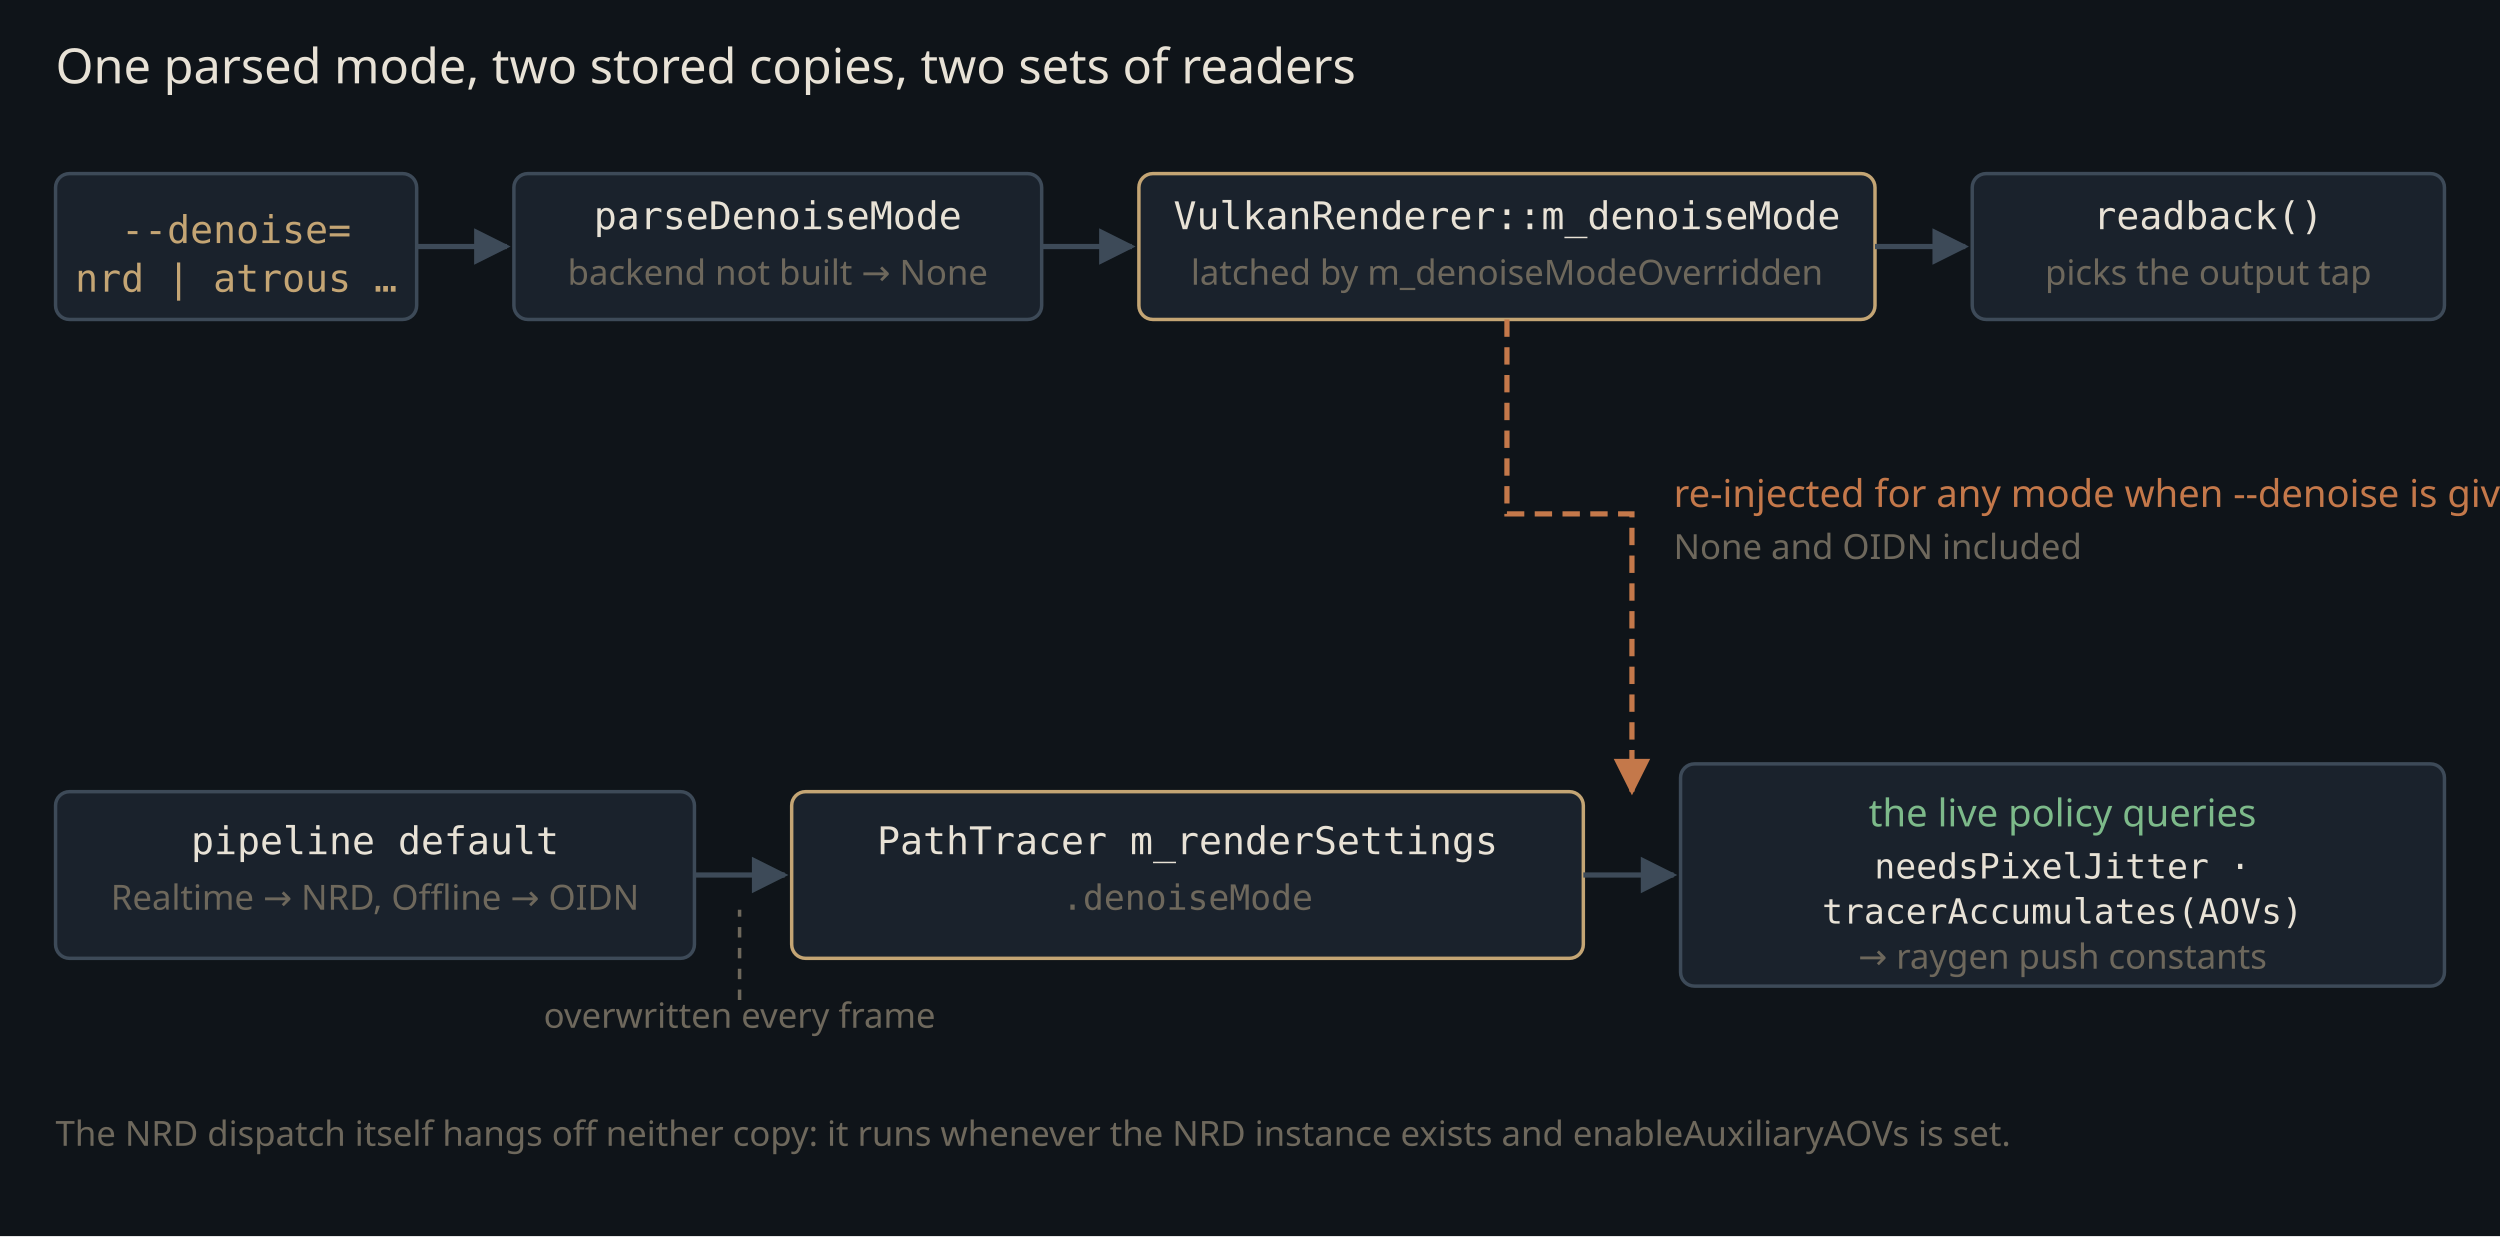
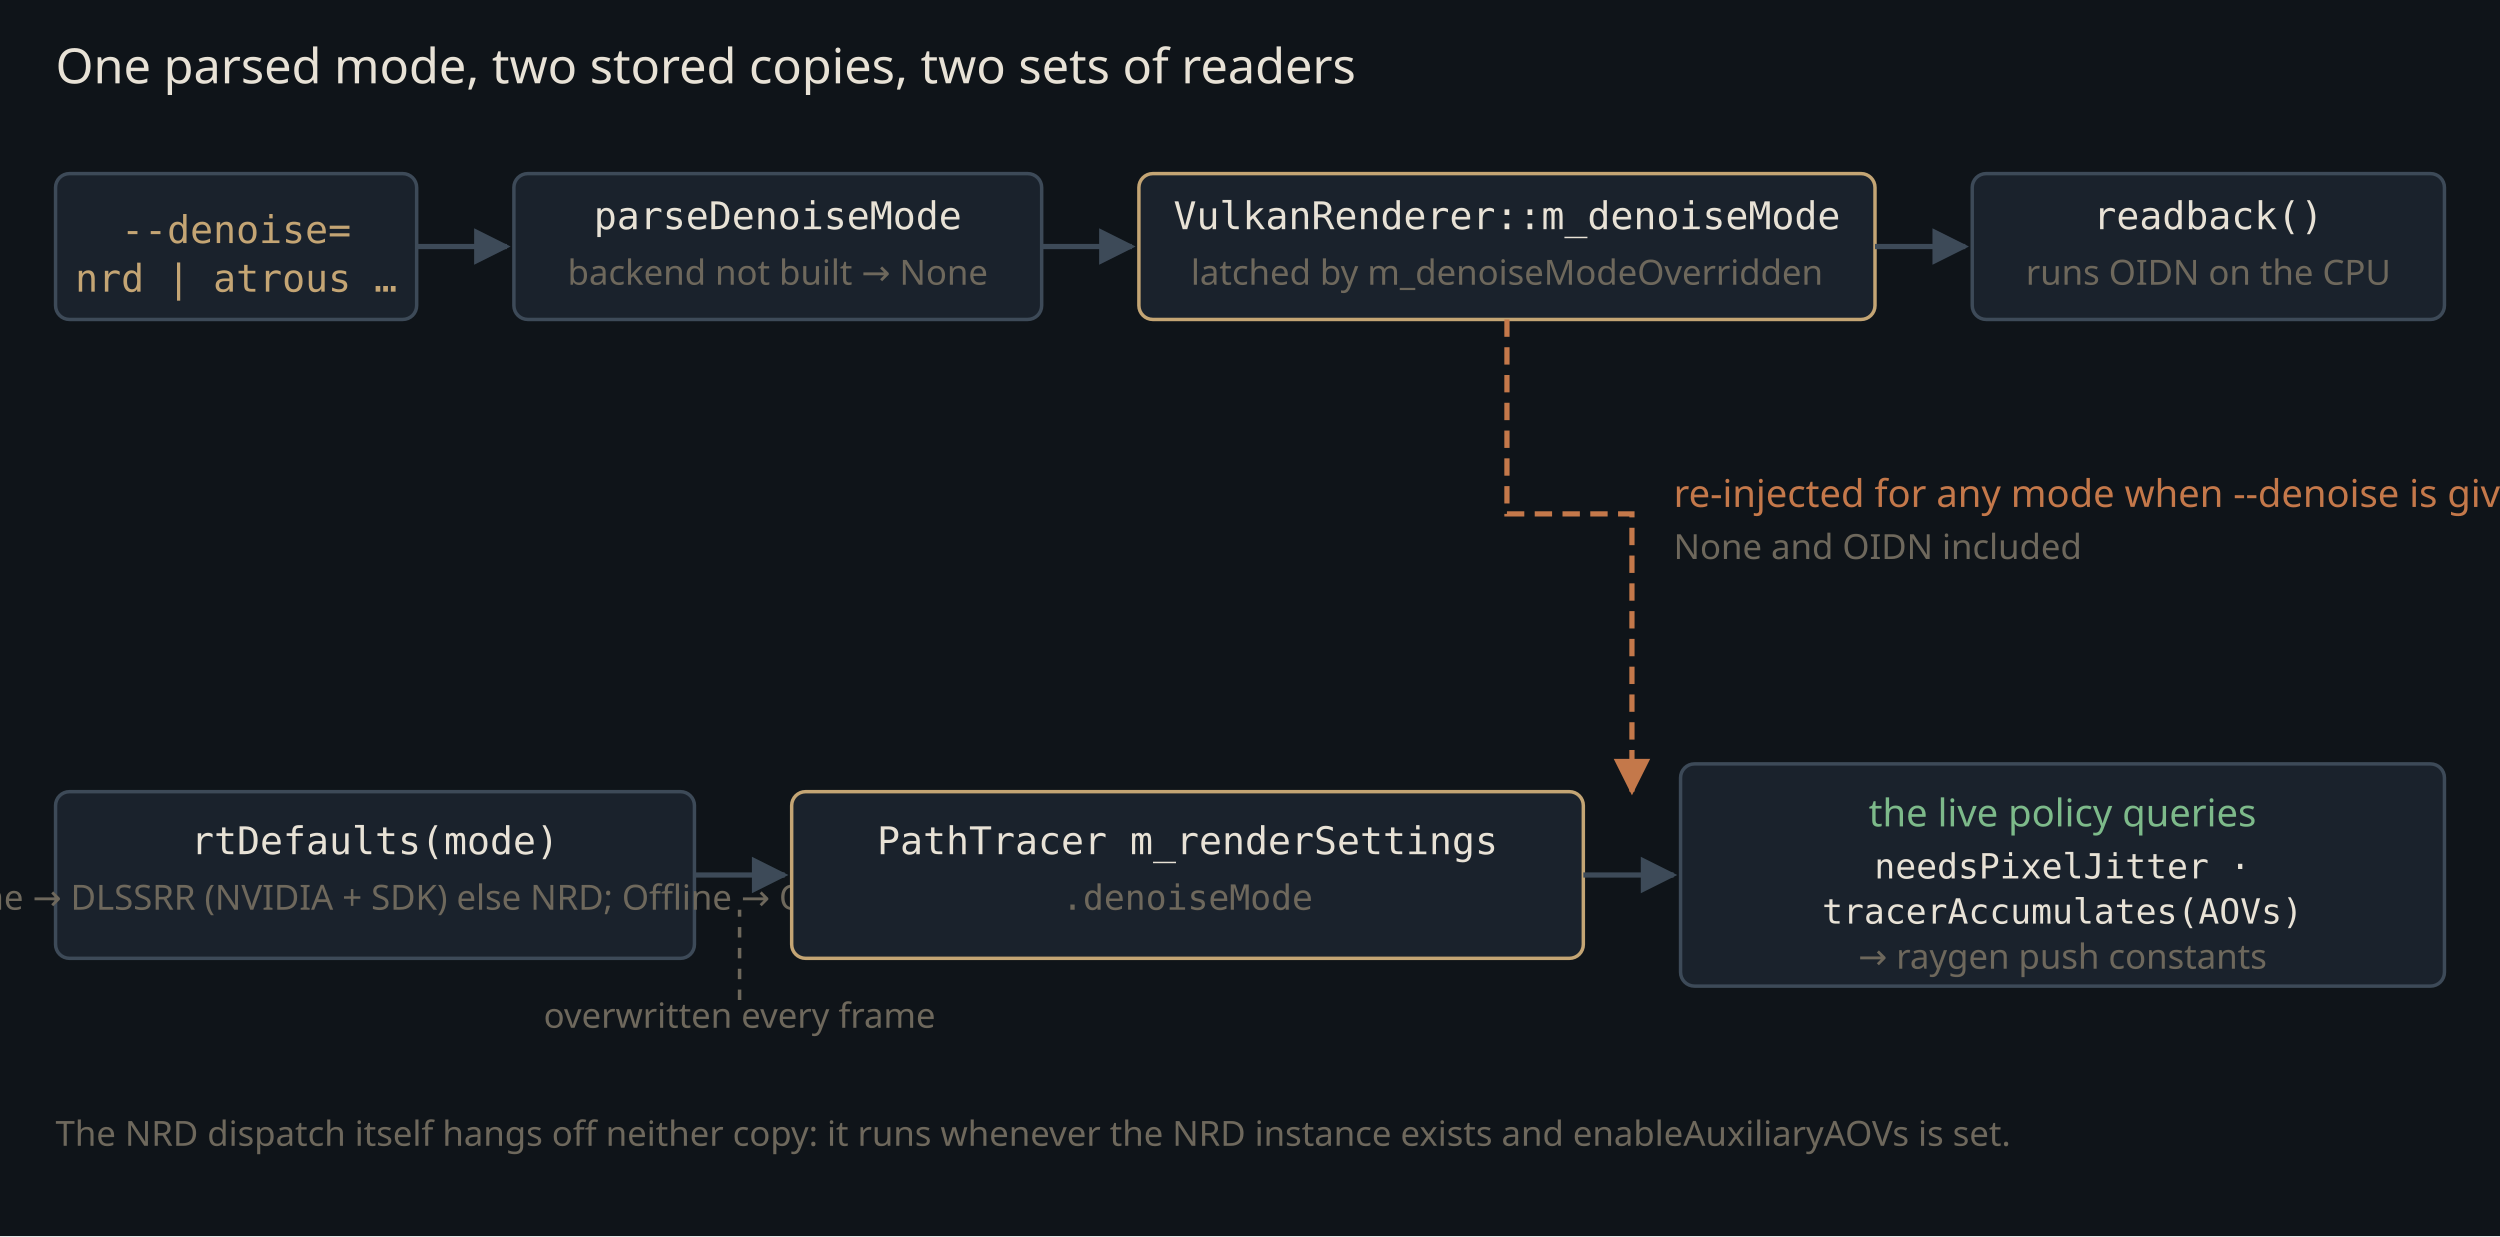
<svg xmlns="http://www.w3.org/2000/svg" viewBox="0 0 720 356" class="unit-diagram" role="img" aria-label="Data flow of DenoiseMode: the CLI string is parsed once, then stored in two independent copies. VulkanRenderer::m_denoiseMode drives the readback tap. PathTracer's RTRenderSettings::denoiseMode drives the per-frame policy queries; it is reset to the profile default every frame and re-injected for any overridden mode.">
  <defs>
    <marker id="dtmf-arrow" viewBox="0 0 10 10" refX="9" refY="5" markerWidth="7" markerHeight="7" orient="auto-start-reverse">
      <path d="M 0 0 L 10 5 L 0 10 z" fill="#3d4a58" />
    </marker>
    <marker id="dtmf-arrow-a" viewBox="0 0 10 10" refX="9" refY="5" markerWidth="7" markerHeight="7" orient="auto-start-reverse">
      <path d="M 0 0 L 10 5 L 0 10 z" fill="#c4784a" />
    </marker>
  </defs>
  <rect x="0" y="0" width="720" height="356" fill="#0f1419" />
  <text x="16" y="24" font-family="DM Sans,sans-serif" font-size="14" fill="#e8e2d6">
    One parsed mode, two stored copies, two sets of readers
  </text>
  <rect x="16" y="50" width="104" height="42" rx="4" fill="#1a222c" stroke="#3d4a58" />
  <text x="68" y="70" text-anchor="middle" font-family="IBM Plex Mono,monospace" font-size="11" fill="#c4a574">--denoise=</text>
  <text x="68" y="84" text-anchor="middle" font-family="IBM Plex Mono,monospace" font-size="11" fill="#c4a574">nrd | atrous …</text>
  <line x1="120" y1="71" x2="146" y2="71" stroke="#3d4a58" stroke-width="1.5" marker-end="url(#dtmf-arrow)" />
  <rect x="148" y="50" width="152" height="42" rx="4" fill="#1a222c" stroke="#3d4a58" />
  <text x="224" y="66" text-anchor="middle" font-family="IBM Plex Mono,monospace" font-size="11" fill="#e8e2d6">parseDenoiseMode</text>
  <text x="224" y="82" text-anchor="middle" font-family="DM Sans,sans-serif" font-size="10" fill="#6e685c">backend not built → None</text>
  <line x1="300" y1="71" x2="326" y2="71" stroke="#3d4a58" stroke-width="1.5" marker-end="url(#dtmf-arrow)" />
  <rect x="328" y="50" width="212" height="42" rx="4" fill="#1a222c" stroke="#c4a574" />
  <text x="434" y="66" text-anchor="middle" font-family="IBM Plex Mono,monospace" font-size="11" fill="#e8e2d6">VulkanRenderer::m_denoiseMode</text>
  <text x="434" y="82" text-anchor="middle" font-family="DM Sans,sans-serif" font-size="10" fill="#6e685c">latched by m_denoiseModeOverridden</text>
  <line x1="540" y1="71" x2="566" y2="71" stroke="#3d4a58" stroke-width="1.5" marker-end="url(#dtmf-arrow)" />
  <rect x="568" y="50" width="136" height="42" rx="4" fill="#1a222c" stroke="#3d4a58" />
  <text x="636" y="66" text-anchor="middle" font-family="IBM Plex Mono,monospace" font-size="11" fill="#e8e2d6">readback()</text>
-   <text x="636" y="82" text-anchor="middle" font-family="DM Sans,sans-serif" font-size="10" fill="#6e685c">picks the output tap</text>
+   <text x="636" y="82" text-anchor="middle" font-family="DM Sans,sans-serif" font-size="10" fill="#6e685c">runs OIDN on the CPU</text>
  <path d="M 434 92 L 434 148 L 470 148 L 470 228" fill="none" stroke="#c4784a" stroke-width="1.5" stroke-dasharray="5 3" marker-end="url(#dtmf-arrow-a)" />
  <text x="482" y="146" font-family="DM Sans,sans-serif" font-size="11" fill="#c4784a">re-injected for any mode when --denoise is given</text>
  <text x="482" y="161" font-family="DM Sans,sans-serif" font-size="10" fill="#6e685c">None and OIDN included</text>
  <rect x="16" y="228" width="184" height="48" rx="4" fill="#1a222c" stroke="#3d4a58" />
-   <text x="108" y="246" text-anchor="middle" font-family="IBM Plex Mono,monospace" font-size="11" fill="#e8e2d6">pipeline default</text>
-   <text x="108" y="262" text-anchor="middle" font-family="DM Sans,sans-serif" font-size="10" fill="#6e685c">Realtime → NRD, Offline → OIDN</text>
+   <text x="108" y="246" text-anchor="middle" font-family="IBM Plex Mono,monospace" font-size="11" fill="#e8e2d6">rtDefaults(mode)</text>
+   <text x="108" y="262" text-anchor="middle" font-family="DM Sans,sans-serif" font-size="10" fill="#6e685c">Realtime → DLSSRR (NVIDIA + SDK) else NRD; Offline → OIDN</text>
  <line x1="200" y1="252" x2="226" y2="252" stroke="#3d4a58" stroke-width="1.5" marker-end="url(#dtmf-arrow)" />
  <text x="213" y="296" text-anchor="middle" font-family="DM Sans,sans-serif" font-size="10" fill="#6e685c">overwritten every frame</text>
  <path d="M 213 288 L 213 262" fill="none" stroke="#6e685c" stroke-width="1" stroke-dasharray="3 3" />
  <rect x="228" y="228" width="228" height="48" rx="4" fill="#1a222c" stroke="#c4a574" />
  <text x="342" y="246" text-anchor="middle" font-family="IBM Plex Mono,monospace" font-size="11" fill="#e8e2d6">PathTracer m_renderSettings</text>
  <text x="342" y="262" text-anchor="middle" font-family="IBM Plex Mono,monospace" font-size="10" fill="#6e685c">.denoiseMode</text>
  <line x1="456" y1="252" x2="482" y2="252" stroke="#3d4a58" stroke-width="1.5" marker-end="url(#dtmf-arrow)" />
  <rect x="484" y="220" width="220" height="64" rx="4" fill="#1a222c" stroke="#3d4a58" />
  <text x="594" y="238" text-anchor="middle" font-family="DM Sans,sans-serif" font-size="11" fill="#7dba8a">the live policy queries</text>
  <text x="594" y="253" text-anchor="middle" font-family="IBM Plex Mono,monospace" font-size="10" fill="#e8e2d6">needsPixelJitter ·</text>
  <text x="594" y="266" text-anchor="middle" font-family="IBM Plex Mono,monospace" font-size="10" fill="#e8e2d6">tracerAccumulates(AOVs)</text>
  <text x="594" y="279" text-anchor="middle" font-family="DM Sans,sans-serif" font-size="10" fill="#6e685c">→ raygen push constants</text>
  <text x="16" y="330" font-family="DM Sans,sans-serif" font-size="10" fill="#6e685c">
    The NRD dispatch itself hangs off neither copy: it runs whenever the NRD instance exists and enableAuxiliaryAOVs is set.
  </text>
</svg>
